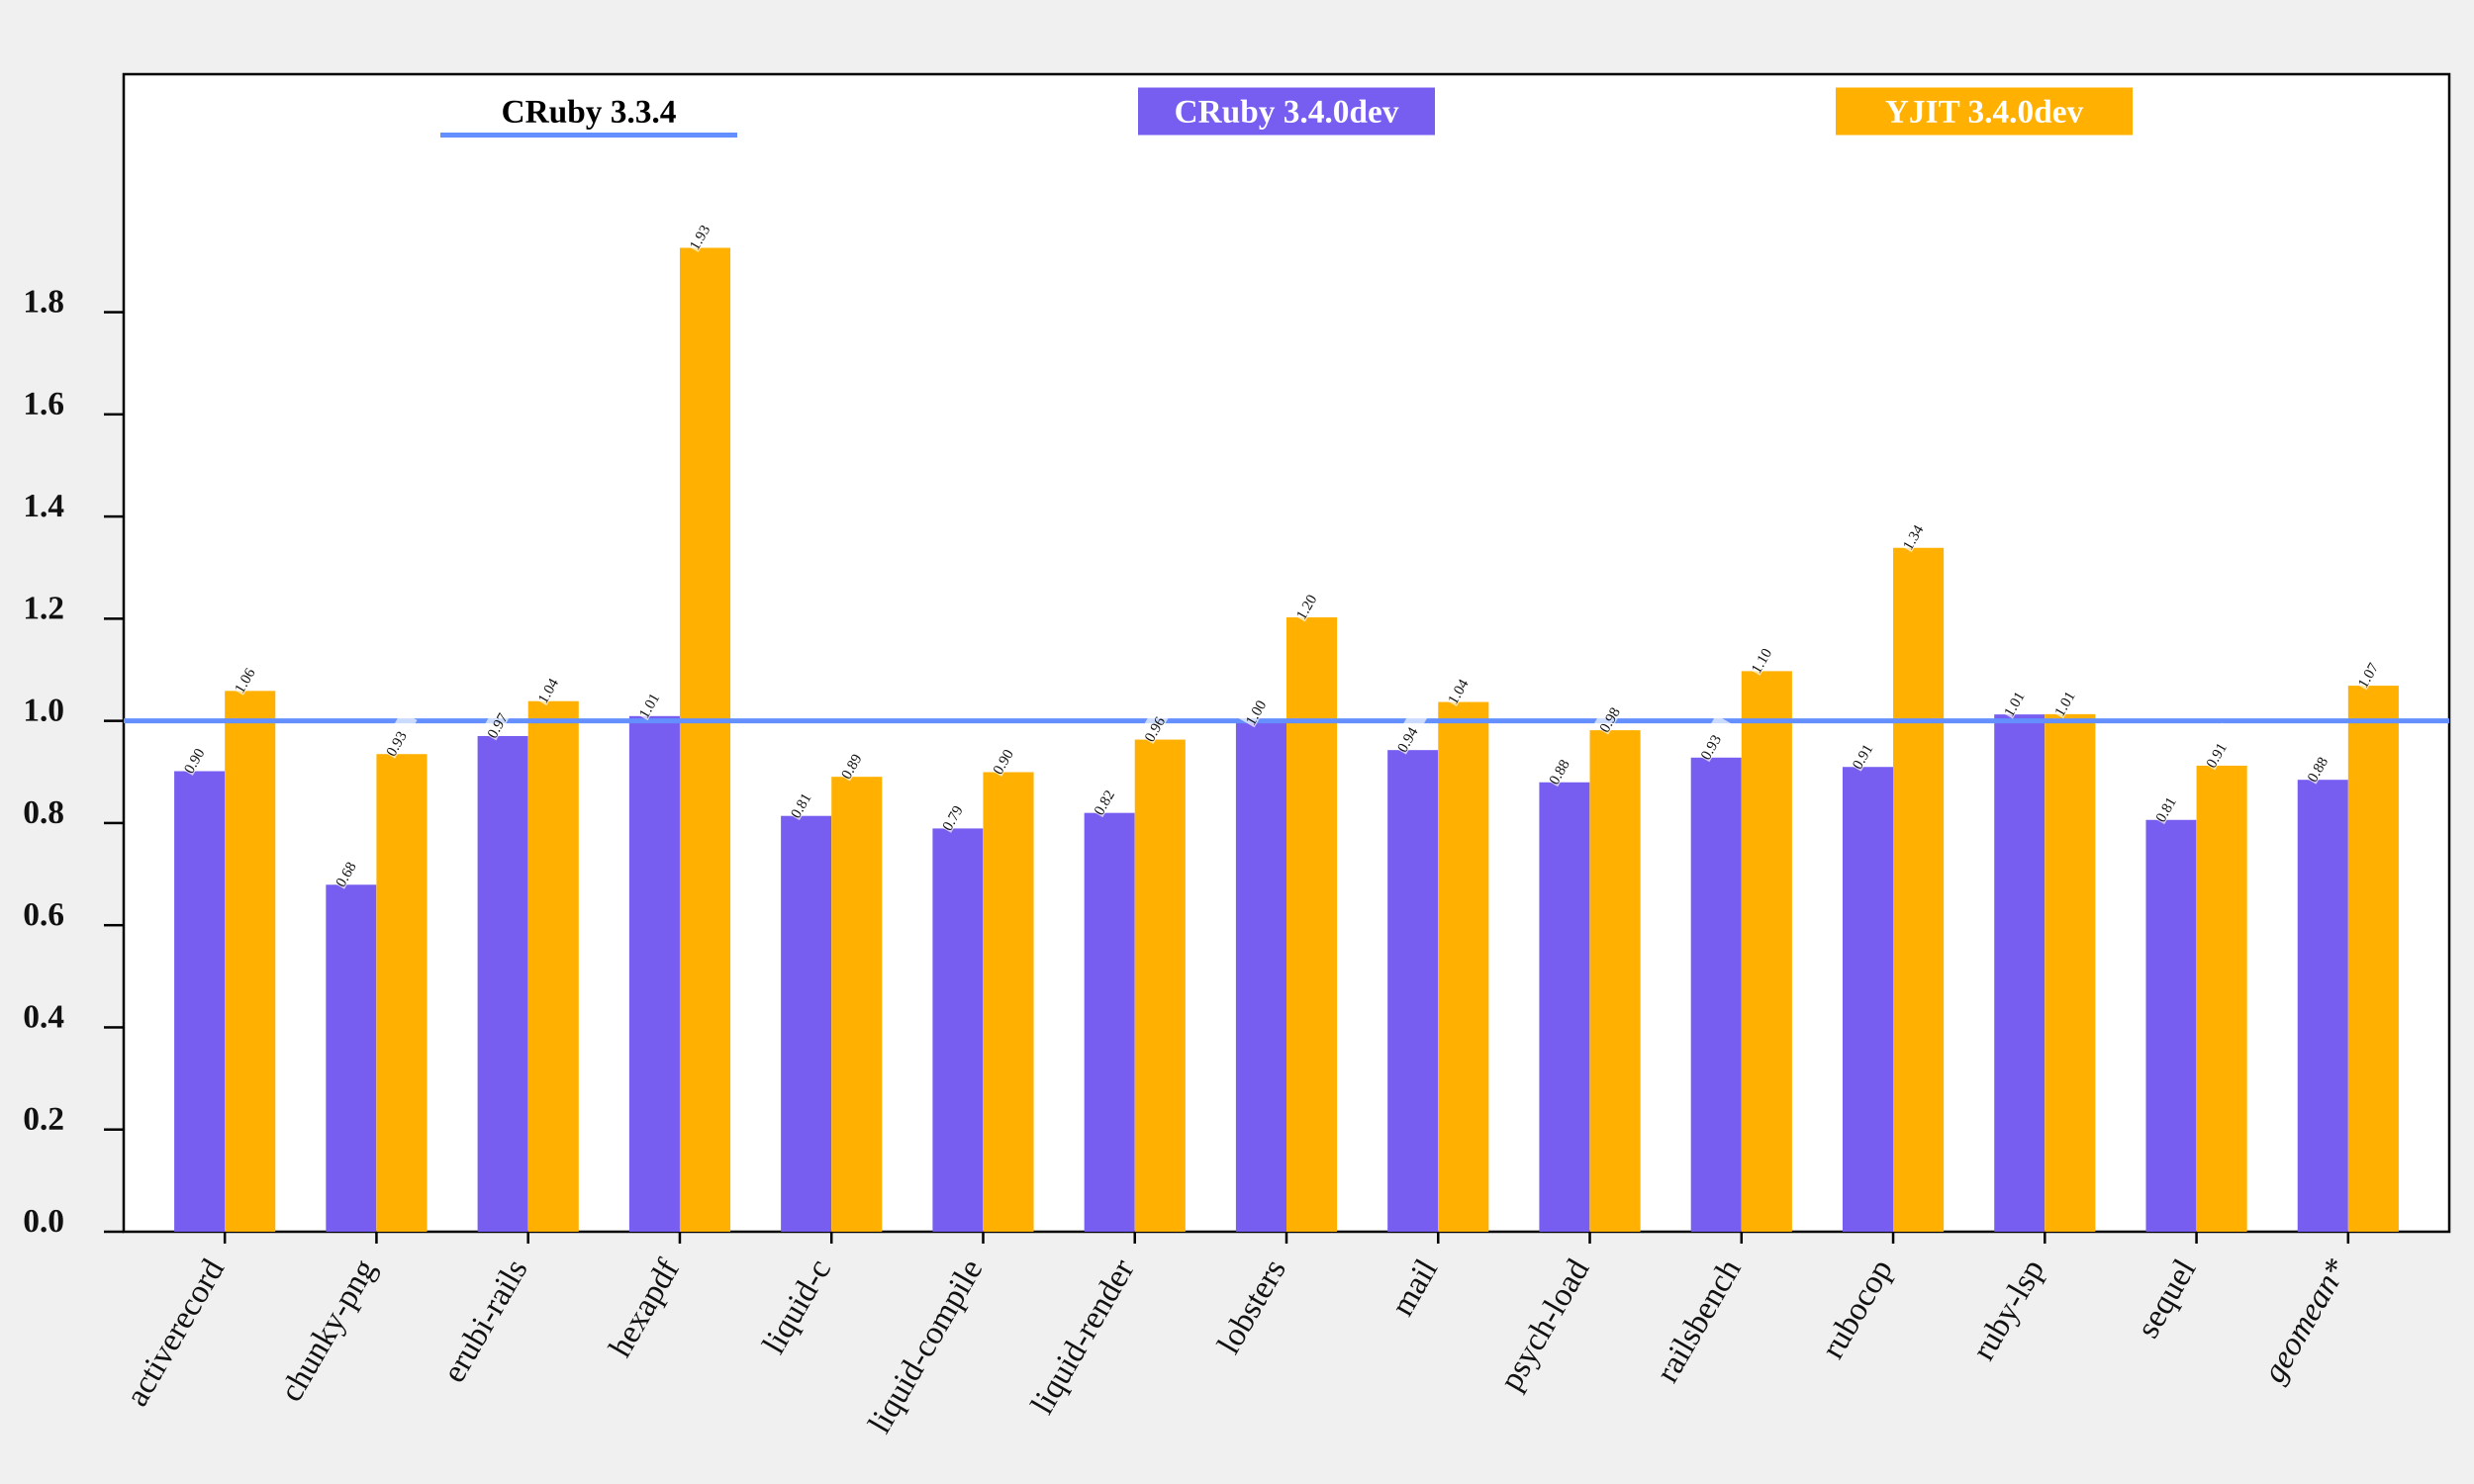
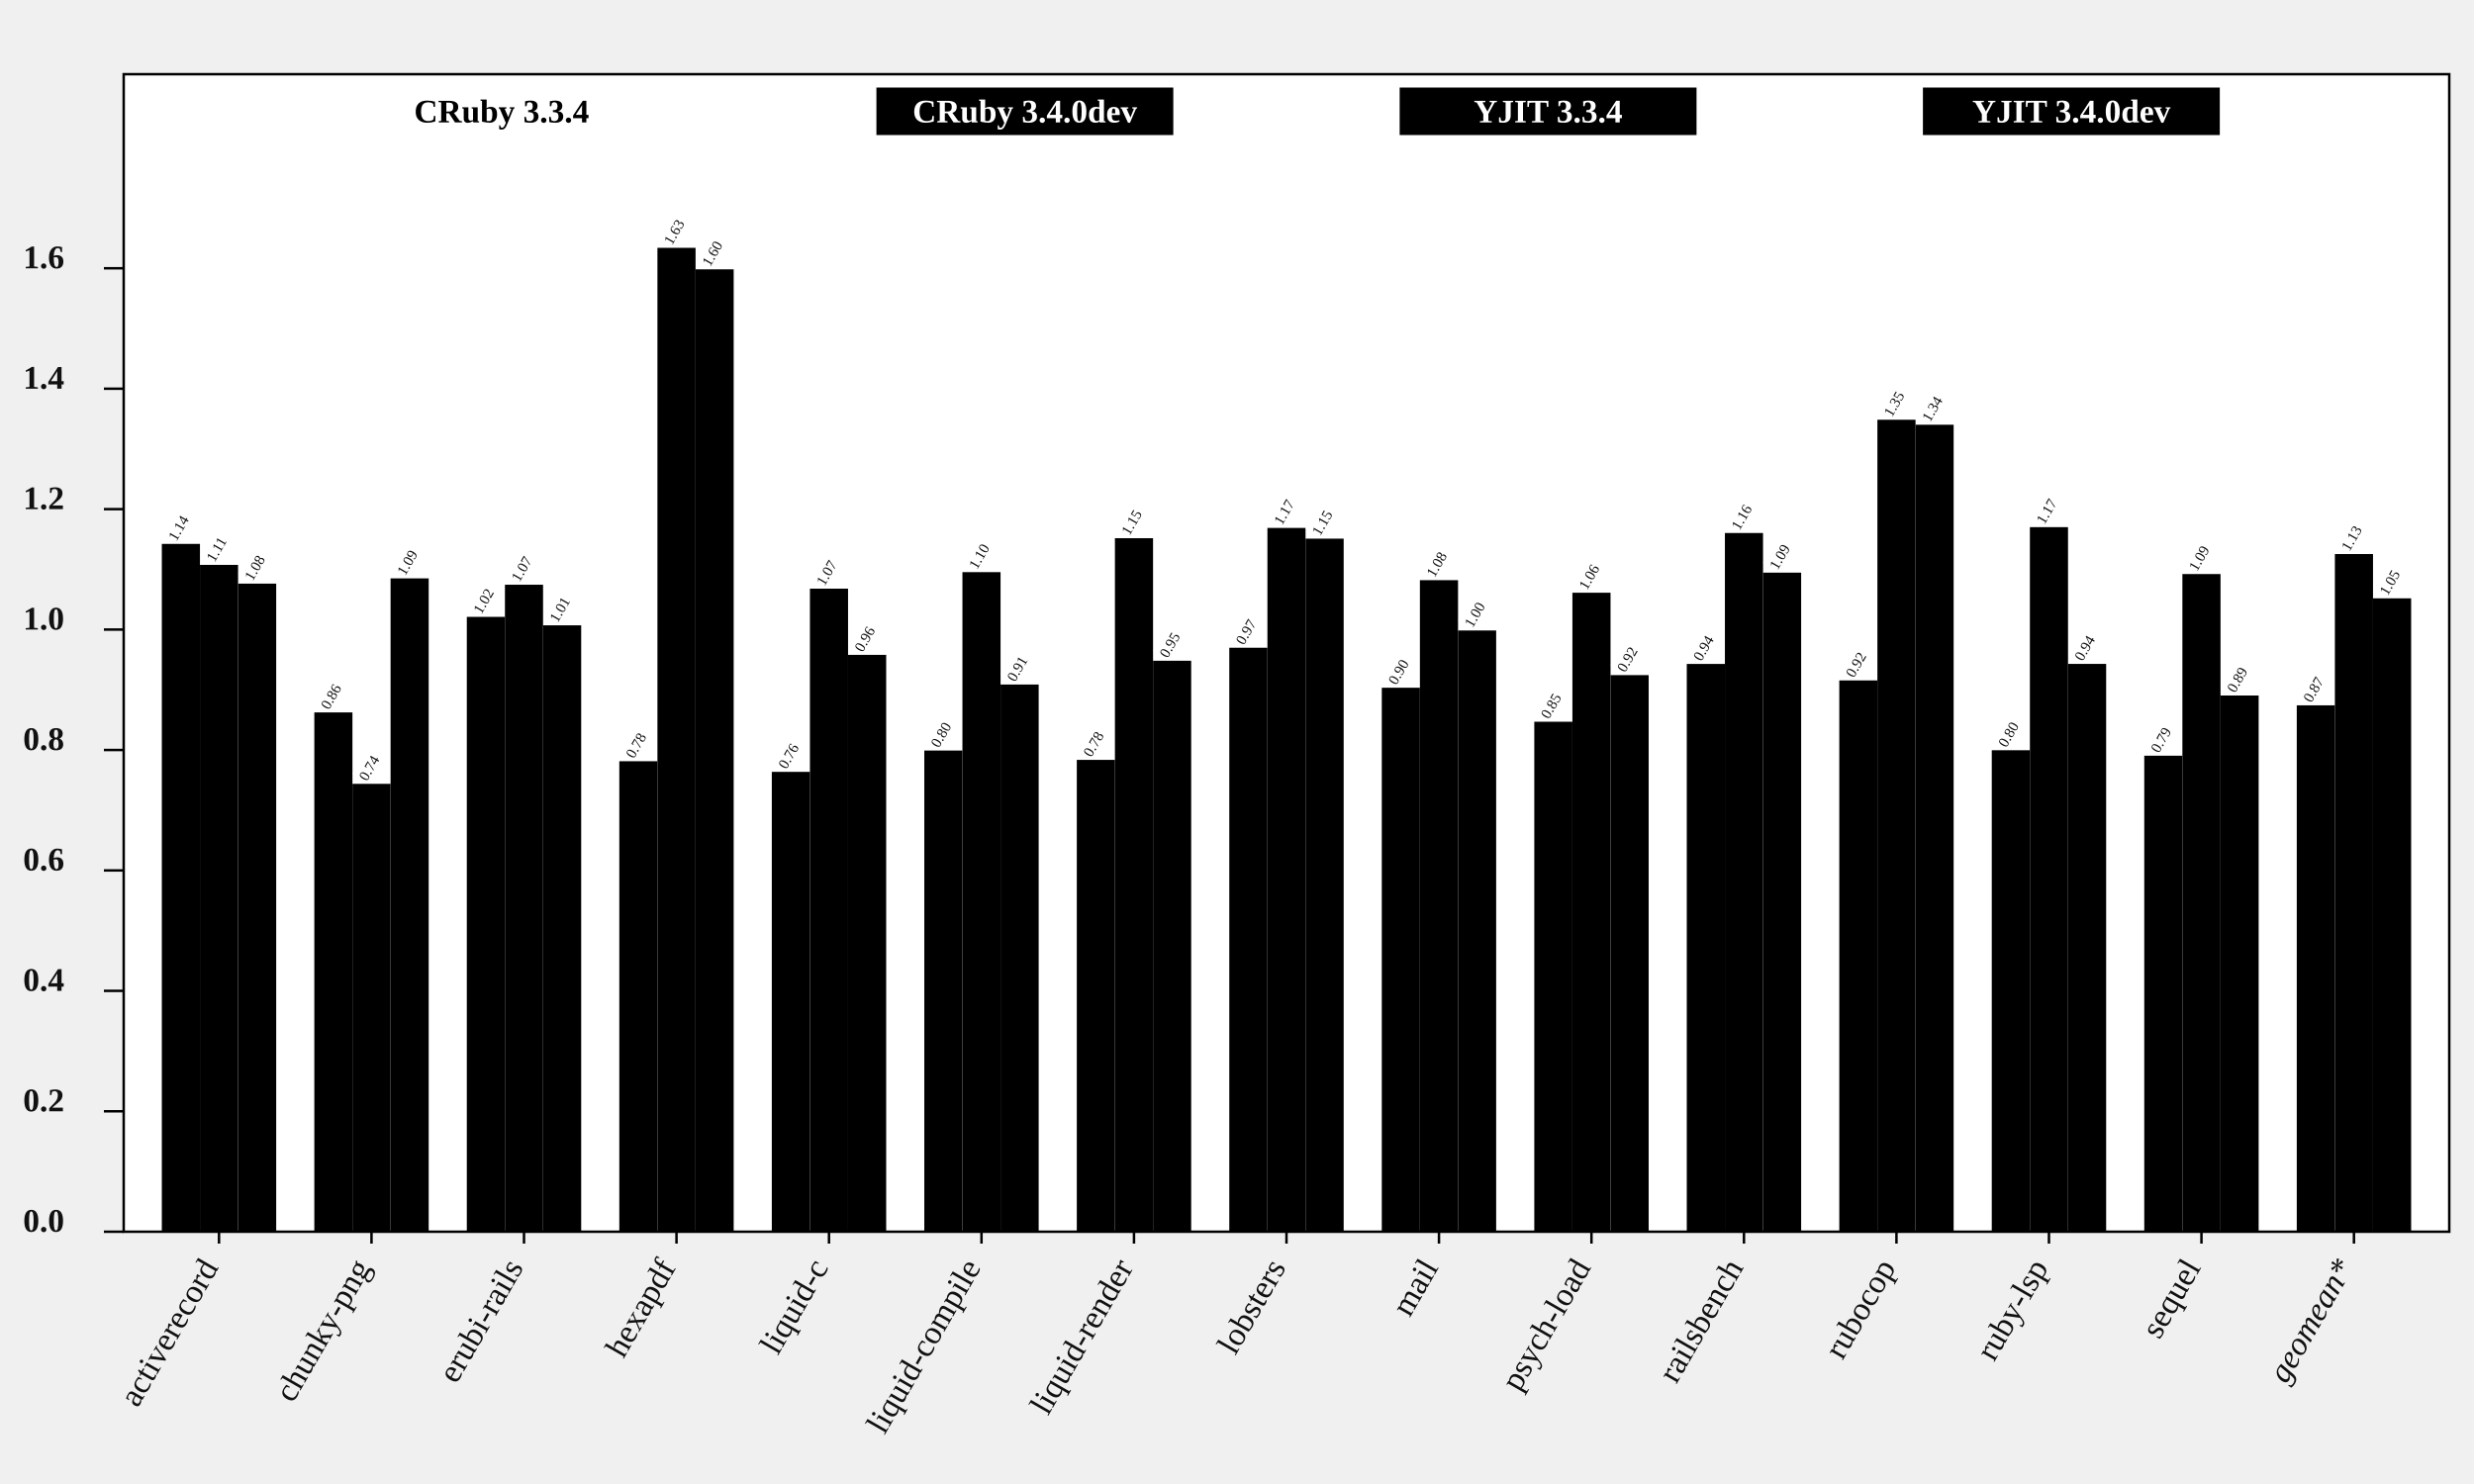
<svg xmlns="http://www.w3.org/2000/svg" viewBox="0 0 1000 600" width="100%" height="100%">
  <rect x="50.0" y="30.0" width="940.0" height="468" stroke="#000" fill="#fff" />
  <line x1="42.0" y1="498" x2="50.0" y2="498" stroke="#000" />
  <text x="26" y="498" text-anchor="end" font-weight="bold" font-size="small" fill="#111">
0.0
</text>
-   <line x1="42.0" y1="456.691" x2="50.0" y2="456.691" stroke="#000" />
-   <text x="26" y="456.691" text-anchor="end" font-weight="bold" font-size="small" fill="#111">
+   <line x1="42.0" y1="449.308" x2="50.0" y2="449.308" stroke="#000" />
+   <text x="26" y="449.308" text-anchor="end" font-weight="bold" font-size="small" fill="#111">
0.2
</text>
-   <line x1="42.0" y1="415.382" x2="50.0" y2="415.382" stroke="#000" />
-   <text x="26" y="415.382" text-anchor="end" font-weight="bold" font-size="small" fill="#111">
+   <line x1="42.0" y1="400.617" x2="50.0" y2="400.617" stroke="#000" />
+   <text x="26" y="400.617" text-anchor="end" font-weight="bold" font-size="small" fill="#111">
0.4
</text>
-   <line x1="42.0" y1="374.074" x2="50.0" y2="374.074" stroke="#000" />
-   <text x="26" y="374.074" text-anchor="end" font-weight="bold" font-size="small" fill="#111">
+   <line x1="42.0" y1="351.925" x2="50.0" y2="351.925" stroke="#000" />
+   <text x="26" y="351.925" text-anchor="end" font-weight="bold" font-size="small" fill="#111">
0.6
</text>
-   <line x1="42.0" y1="332.765" x2="50.0" y2="332.765" stroke="#000" />
-   <text x="26" y="332.765" text-anchor="end" font-weight="bold" font-size="small" fill="#111">
+   <line x1="42.0" y1="303.234" x2="50.0" y2="303.234" stroke="#000" />
+   <text x="26" y="303.234" text-anchor="end" font-weight="bold" font-size="small" fill="#111">
0.8
</text>
-   <line x1="42.0" y1="291.456" x2="50.0" y2="291.456" stroke="#000" />
-   <text x="26" y="291.456" text-anchor="end" font-weight="bold" font-size="small" fill="#111">
+   <line x1="42.0" y1="254.542" x2="50.0" y2="254.542" stroke="#000" />
+   <text x="26" y="254.542" text-anchor="end" font-weight="bold" font-size="small" fill="#111">
1.0
</text>
-   <line x1="42.0" y1="250.147" x2="50.0" y2="250.147" stroke="#000" />
-   <text x="26" y="250.147" text-anchor="end" font-weight="bold" font-size="small" fill="#111">
+   <line x1="42.0" y1="205.85" x2="50.0" y2="205.85" stroke="#000" />
+   <text x="26" y="205.85" text-anchor="end" font-weight="bold" font-size="small" fill="#111">
1.2
</text>
-   <line x1="42.0" y1="208.838" x2="50.0" y2="208.838" stroke="#000" />
-   <text x="26" y="208.838" text-anchor="end" font-weight="bold" font-size="small" fill="#111">
+   <line x1="42.0" y1="157.159" x2="50.0" y2="157.159" stroke="#000" />
+   <text x="26" y="157.159" text-anchor="end" font-weight="bold" font-size="small" fill="#111">
1.4
</text>
-   <line x1="42.0" y1="167.529" x2="50.0" y2="167.529" stroke="#000" />
-   <text x="26" y="167.529" text-anchor="end" font-weight="bold" font-size="small" fill="#111">
+   <line x1="42.0" y1="108.467" x2="50.0" y2="108.467" stroke="#000" />
+   <text x="26" y="108.467" text-anchor="end" font-weight="bold" font-size="small" fill="#111">
1.6
</text>
-   <line x1="42.0" y1="126.221" x2="50.0" y2="126.221" stroke="#000" />
-   <text x="26" y="126.221" text-anchor="end" font-weight="bold" font-size="small" fill="#111">
- 1.8
- </text>
-   <line x1="178.0" y1="54.6" x2="298.0" y2="54.6" stroke="#648FFF" stroke-width="2" />
-   <text x="238.0" y="49.5" font-size="small" text-anchor="middle" font-weight="bold" fill="#000">
+   <line x1="142.75" y1="54.6" x2="262.75" y2="54.6" stroke="" stroke-width="2" />
+   <text x="202.75" y="49.5" font-size="small" text-anchor="middle" font-weight="bold" fill="#000">
CRuby 3.3.4
</text>
-   <rect x="460" y="35.4" width="120.0" height="19.2" fill="#785EF0" stroke="none" />
-   <text x="520" y="49.5" font-size="small" text-anchor="middle" font-weight="bold" fill="#fff" style="text-shadow: 0 0 1px #000;">
+   <rect x="354.25" y="35.4" width="120.0" height="19.2" fill="" stroke="none" />
+   <text x="414.25" y="49.5" font-size="small" text-anchor="middle" font-weight="bold" fill="#fff" style="text-shadow: 0 0 1px #000;">
CRuby 3.4.0dev
</text>
-   <rect x="742.0" y="35.4" width="120.0" height="19.2" fill="#FFB000" stroke="none" />
-   <text x="802" y="49.5" font-size="small" text-anchor="middle" font-weight="bold" fill="#fff" style="text-shadow: 0 0 1px #000;">
+   <rect x="565.75" y="35.4" width="120.0" height="19.2" fill="" stroke="none" />
+   <text x="625.75" y="49.5" font-size="small" text-anchor="middle" font-weight="bold" fill="#fff" style="text-shadow: 0 0 1px #000;">
+ YJIT 3.3.4
+ </text>
+   <rect x="777.25" y="35.4" width="120.0" height="19.2" fill="" stroke="none" />
+   <text x="837.25" y="49.5" font-size="small" text-anchor="middle" font-weight="bold" fill="#fff" style="text-shadow: 0 0 1px #000;">
YJIT 3.4.0dev
</text>
-   <rect x="70.435" y="311.803" width="20.435" height="186.197" fill="#785EF0" data-tooltip="0.90x baseline (CRuby 3.4.0dev)" />
-   <rect x="90.87" y="279.345" width="20.435" height="218.655" fill="#FFB000" data-tooltip="1.06x baseline (YJIT 3.4.0dev)" />
-   <line x1="90.87" y1="498.0" x2="90.87" y2="502.8" stroke="#000" />
-   <text x="90.87" y="512.4" fill="#111" font-size="small" text-anchor="end" transform="rotate(-60, 90.86957, 512.4)">
+   <rect x="65.41" y="219.905" width="15.41" height="278.095" fill="" data-tooltip="1.14x baseline (CRuby 3.4.0dev)" />
+   <rect x="80.82" y="228.392" width="15.41" height="269.608" fill="" data-tooltip="1.11x baseline (YJIT 3.3.4)" />
+   <rect x="96.23" y="235.97" width="15.41" height="262.03" fill="" data-tooltip="1.08x baseline (YJIT 3.4.0dev)" />
+   <line x1="88.525" y1="498.0" x2="88.525" y2="502.8" stroke="#000" />
+   <text x="88.525" y="512.4" fill="#111" font-size="small" text-anchor="end" transform="rotate(-60, 88.52459, 512.4)">
activerecord
</text>
-   <rect x="131.739" y="357.703" width="20.435" height="140.297" fill="#785EF0" data-tooltip="0.68x baseline (CRuby 3.4.0dev)" />
-   <rect x="152.174" y="304.886" width="20.435" height="193.114" fill="#FFB000" data-tooltip="0.93x baseline (YJIT 3.4.0dev)" />
-   <line x1="152.174" y1="498.0" x2="152.174" y2="502.8" stroke="#000" />
-   <text x="152.174" y="512.4" fill="#111" font-size="small" text-anchor="end" transform="rotate(-60, 152.1739, 512.4)">
+   <rect x="127.049" y="288.038" width="15.41" height="209.962" fill="" data-tooltip="0.86x baseline (CRuby 3.4.0dev)" />
+   <rect x="142.459" y="316.914" width="15.41" height="181.086" fill="" data-tooltip="0.74x baseline (YJIT 3.3.4)" />
+   <rect x="157.869" y="233.846" width="15.41" height="264.154" fill="" data-tooltip="1.09x baseline (YJIT 3.4.0dev)" />
+   <line x1="150.164" y1="498.0" x2="150.164" y2="502.8" stroke="#000" />
+   <text x="150.164" y="512.4" fill="#111" font-size="small" text-anchor="end" transform="rotate(-60, 150.1639, 512.4)">
chunky-png
</text>
-   <rect x="193.043" y="297.586" width="20.435" height="200.414" fill="#785EF0" data-tooltip="0.97x baseline (CRuby 3.4.0dev)" />
-   <rect x="213.478" y="283.493" width="20.435" height="214.507" fill="#FFB000" data-tooltip="1.04x baseline (YJIT 3.4.0dev)" />
-   <line x1="213.478" y1="498.0" x2="213.478" y2="502.8" stroke="#000" />
-   <text x="213.478" y="512.4" fill="#111" font-size="small" text-anchor="end" transform="rotate(-60, 213.4783, 512.4)">
+   <rect x="188.689" y="249.406" width="15.41" height="248.594" fill="" data-tooltip="1.02x baseline (CRuby 3.4.0dev)" />
+   <rect x="204.098" y="236.41" width="15.41" height="261.59" fill="" data-tooltip="1.07x baseline (YJIT 3.3.4)" />
+   <rect x="219.508" y="252.827" width="15.41" height="245.173" fill="" data-tooltip="1.01x baseline (YJIT 3.4.0dev)" />
+   <line x1="211.803" y1="498.0" x2="211.803" y2="502.8" stroke="#000" />
+   <text x="211.803" y="512.4" fill="#111" font-size="small" text-anchor="end" transform="rotate(-60, 211.8033, 512.4)">
erubi-rails
</text>
-   <rect x="254.348" y="289.524" width="20.435" height="208.476" fill="#785EF0" data-tooltip="1.01x baseline (CRuby 3.4.0dev)" />
-   <rect x="274.783" y="100.2" width="20.435" height="397.8" fill="#FFB000" data-tooltip="1.93x baseline (YJIT 3.4.0dev)" />
-   <line x1="274.783" y1="498.0" x2="274.783" y2="502.8" stroke="#000" />
-   <text x="274.783" y="512.4" fill="#111" font-size="small" text-anchor="end" transform="rotate(-60, 274.7826, 512.4)">
+   <rect x="250.328" y="307.774" width="15.41" height="190.226" fill="" data-tooltip="0.78x baseline (CRuby 3.4.0dev)" />
+   <rect x="265.738" y="100.2" width="15.41" height="397.8" fill="" data-tooltip="1.63x baseline (YJIT 3.3.4)" />
+   <rect x="281.148" y="108.899" width="15.41" height="389.101" fill="" data-tooltip="1.60x baseline (YJIT 3.4.0dev)" />
+   <line x1="273.443" y1="498.0" x2="273.443" y2="502.8" stroke="#000" />
+   <text x="273.443" y="512.4" fill="#111" font-size="small" text-anchor="end" transform="rotate(-60, 273.4426, 512.4)">
hexapdf
</text>
-   <rect x="315.652" y="329.884" width="20.435" height="168.116" fill="#785EF0" data-tooltip="0.81x baseline (CRuby 3.4.0dev)" />
-   <rect x="336.087" y="314.07" width="20.435" height="183.93" fill="#FFB000" data-tooltip="0.89x baseline (YJIT 3.4.0dev)" />
-   <line x1="336.087" y1="498.0" x2="336.087" y2="502.8" stroke="#000" />
-   <text x="336.087" y="512.4" fill="#111" font-size="small" text-anchor="end" transform="rotate(-60, 336.087, 512.4)">
+   <rect x="311.967" y="312.074" width="15.41" height="185.926" fill="" data-tooltip="0.76x baseline (CRuby 3.4.0dev)" />
+   <rect x="327.377" y="238.003" width="15.41" height="259.997" fill="" data-tooltip="1.07x baseline (YJIT 3.3.4)" />
+   <rect x="342.787" y="264.77" width="15.41" height="233.23" fill="" data-tooltip="0.96x baseline (YJIT 3.4.0dev)" />
+   <line x1="335.082" y1="498.0" x2="335.082" y2="502.8" stroke="#000" />
+   <text x="335.082" y="512.4" fill="#111" font-size="small" text-anchor="end" transform="rotate(-60, 335.082, 512.4)">
liquid-c
</text>
-   <rect x="376.957" y="334.961" width="20.435" height="163.039" fill="#785EF0" data-tooltip="0.79x baseline (CRuby 3.4.0dev)" />
-   <rect x="397.391" y="312.198" width="20.435" height="185.802" fill="#FFB000" data-tooltip="0.90x baseline (YJIT 3.4.0dev)" />
-   <line x1="397.391" y1="498.0" x2="397.391" y2="502.8" stroke="#000" />
-   <text x="397.391" y="512.4" fill="#111" font-size="small" text-anchor="end" transform="rotate(-60, 397.3913, 512.4)">
+   <rect x="373.607" y="303.451" width="15.41" height="194.549" fill="" data-tooltip="0.80x baseline (CRuby 3.4.0dev)" />
+   <rect x="389.016" y="231.322" width="15.41" height="266.678" fill="" data-tooltip="1.10x baseline (YJIT 3.3.4)" />
+   <rect x="404.426" y="276.763" width="15.41" height="221.237" fill="" data-tooltip="0.91x baseline (YJIT 3.4.0dev)" />
+   <line x1="396.721" y1="498.0" x2="396.721" y2="502.8" stroke="#000" />
+   <text x="396.721" y="512.4" fill="#111" font-size="small" text-anchor="end" transform="rotate(-60, 396.7213, 512.4)">
liquid-compile
</text>
-   <rect x="438.261" y="328.667" width="20.435" height="169.333" fill="#785EF0" data-tooltip="0.82x baseline (CRuby 3.4.0dev)" />
-   <rect x="458.696" y="299.028" width="20.435" height="198.972" fill="#FFB000" data-tooltip="0.96x baseline (YJIT 3.4.0dev)" />
-   <line x1="458.696" y1="498.0" x2="458.696" y2="502.8" stroke="#000" />
-   <text x="458.696" y="512.4" fill="#111" font-size="small" text-anchor="end" transform="rotate(-60, 458.6957, 512.4)">
+   <rect x="435.246" y="307.228" width="15.41" height="190.772" fill="" data-tooltip="0.78x baseline (CRuby 3.4.0dev)" />
+   <rect x="450.656" y="217.596" width="15.41" height="280.404" fill="" data-tooltip="1.15x baseline (YJIT 3.3.4)" />
+   <rect x="466.066" y="267.15" width="15.41" height="230.85" fill="" data-tooltip="0.95x baseline (YJIT 3.4.0dev)" />
+   <line x1="458.361" y1="498.0" x2="458.361" y2="502.8" stroke="#000" />
+   <text x="458.361" y="512.4" fill="#111" font-size="small" text-anchor="end" transform="rotate(-60, 458.3607, 512.4)">
liquid-render
</text>
-   <rect x="499.565" y="292.359" width="20.435" height="205.641" fill="#785EF0" data-tooltip="1.00x baseline (CRuby 3.4.0dev)" />
-   <rect x="520" y="249.614" width="20.435" height="248.386" fill="#FFB000" data-tooltip="1.20x baseline (YJIT 3.4.0dev)" />
+   <rect x="496.885" y="261.889" width="15.41" height="236.111" fill="" data-tooltip="0.97x baseline (CRuby 3.4.0dev)" />
+   <rect x="512.295" y="213.449" width="15.41" height="284.551" fill="" data-tooltip="1.17x baseline (YJIT 3.3.4)" />
+   <rect x="527.705" y="217.782" width="15.41" height="280.218" fill="" data-tooltip="1.15x baseline (YJIT 3.4.0dev)" />
  <line x1="520" y1="498.0" x2="520" y2="502.8" stroke="#000" />
  <text x="520" y="512.4" fill="#111" font-size="small" text-anchor="end" transform="rotate(-60, 520, 512.4)">
lobsters
</text>
-   <rect x="560.87" y="303.263" width="20.435" height="194.737" fill="#785EF0" data-tooltip="0.94x baseline (CRuby 3.4.0dev)" />
-   <rect x="581.304" y="283.823" width="20.435" height="214.177" fill="#FFB000" data-tooltip="1.04x baseline (YJIT 3.4.0dev)" />
-   <line x1="581.304" y1="498.0" x2="581.304" y2="502.8" stroke="#000" />
-   <text x="581.304" y="512.4" fill="#111" font-size="small" text-anchor="end" transform="rotate(-60, 581.3043, 512.4)">
+   <rect x="558.525" y="278.059" width="15.41" height="219.941" fill="" data-tooltip="0.90x baseline (CRuby 3.4.0dev)" />
+   <rect x="573.934" y="234.571" width="15.41" height="263.429" fill="" data-tooltip="1.08x baseline (YJIT 3.3.4)" />
+   <rect x="589.344" y="254.912" width="15.41" height="243.088" fill="" data-tooltip="1.00x baseline (YJIT 3.4.0dev)" />
+   <line x1="581.639" y1="498.0" x2="581.639" y2="502.8" stroke="#000" />
+   <text x="581.639" y="512.4" fill="#111" font-size="small" text-anchor="end" transform="rotate(-60, 581.6393, 512.4)">
mail
</text>
-   <rect x="622.174" y="316.298" width="20.435" height="181.702" fill="#785EF0" data-tooltip="0.88x baseline (CRuby 3.4.0dev)" />
-   <rect x="642.609" y="295.241" width="20.435" height="202.759" fill="#FFB000" data-tooltip="0.98x baseline (YJIT 3.4.0dev)" />
-   <line x1="642.609" y1="498.0" x2="642.609" y2="502.8" stroke="#000" />
-   <text x="642.609" y="512.4" fill="#111" font-size="small" text-anchor="end" transform="rotate(-60, 642.6087, 512.4)">
+   <rect x="620.164" y="291.808" width="15.41" height="206.192" fill="" data-tooltip="0.85x baseline (CRuby 3.4.0dev)" />
+   <rect x="635.574" y="239.647" width="15.41" height="258.353" fill="" data-tooltip="1.06x baseline (YJIT 3.3.4)" />
+   <rect x="650.984" y="272.959" width="15.41" height="225.041" fill="" data-tooltip="0.92x baseline (YJIT 3.4.0dev)" />
+   <line x1="643.279" y1="498.0" x2="643.279" y2="502.8" stroke="#000" />
+   <text x="643.279" y="512.4" fill="#111" font-size="small" text-anchor="end" transform="rotate(-60, 643.2787, 512.4)">
psych-load
</text>
-   <rect x="683.478" y="306.312" width="20.435" height="191.688" fill="#785EF0" data-tooltip="0.93x baseline (CRuby 3.4.0dev)" />
-   <rect x="703.913" y="271.359" width="20.435" height="226.641" fill="#FFB000" data-tooltip="1.10x baseline (YJIT 3.4.0dev)" />
-   <line x1="703.913" y1="498.0" x2="703.913" y2="502.8" stroke="#000" />
-   <text x="703.913" y="512.4" fill="#111" font-size="small" text-anchor="end" transform="rotate(-60, 703.913, 512.4)">
+   <rect x="681.803" y="268.439" width="15.41" height="229.561" fill="" data-tooltip="0.94x baseline (CRuby 3.4.0dev)" />
+   <rect x="697.213" y="215.5" width="15.41" height="282.5" fill="" data-tooltip="1.16x baseline (YJIT 3.3.4)" />
+   <rect x="712.623" y="231.529" width="15.41" height="266.471" fill="" data-tooltip="1.09x baseline (YJIT 3.4.0dev)" />
+   <line x1="704.918" y1="498.0" x2="704.918" y2="502.8" stroke="#000" />
+   <text x="704.918" y="512.4" fill="#111" font-size="small" text-anchor="end" transform="rotate(-60, 704.918, 512.4)">
railsbench
</text>
-   <rect x="744.783" y="310.09" width="20.435" height="187.91" fill="#785EF0" data-tooltip="0.91x baseline (CRuby 3.4.0dev)" />
-   <rect x="765.217" y="221.498" width="20.435" height="276.502" fill="#FFB000" data-tooltip="1.34x baseline (YJIT 3.4.0dev)" />
-   <line x1="765.217" y1="498.0" x2="765.217" y2="502.8" stroke="#000" />
-   <text x="765.217" y="512.4" fill="#111" font-size="small" text-anchor="end" transform="rotate(-60, 765.2174, 512.4)">
+   <rect x="743.443" y="275.104" width="15.41" height="222.896" fill="" data-tooltip="0.92x baseline (CRuby 3.4.0dev)" />
+   <rect x="758.852" y="169.706" width="15.41" height="328.294" fill="" data-tooltip="1.35x baseline (YJIT 3.3.4)" />
+   <rect x="774.262" y="171.721" width="15.41" height="326.279" fill="" data-tooltip="1.34x baseline (YJIT 3.4.0dev)" />
+   <line x1="766.557" y1="498.0" x2="766.557" y2="502.8" stroke="#000" />
+   <text x="766.557" y="512.4" fill="#111" font-size="small" text-anchor="end" transform="rotate(-60, 766.5574, 512.4)">
rubocop
</text>
-   <rect x="806.087" y="288.855" width="20.435" height="209.145" fill="#785EF0" data-tooltip="1.01x baseline (CRuby 3.4.0dev)" />
-   <rect x="826.522" y="288.75" width="20.435" height="209.25" fill="#FFB000" data-tooltip="1.01x baseline (YJIT 3.4.0dev)" />
-   <line x1="826.522" y1="498.0" x2="826.522" y2="502.8" stroke="#000" />
-   <text x="826.522" y="512.4" fill="#111" font-size="small" text-anchor="end" transform="rotate(-60, 826.5217, 512.4)">
+   <rect x="805.082" y="303.332" width="15.41" height="194.668" fill="" data-tooltip="0.80x baseline (CRuby 3.4.0dev)" />
+   <rect x="820.492" y="213.129" width="15.41" height="284.871" fill="" data-tooltip="1.17x baseline (YJIT 3.3.4)" />
+   <rect x="835.902" y="268.422" width="15.41" height="229.578" fill="" data-tooltip="0.94x baseline (YJIT 3.4.0dev)" />
+   <line x1="828.197" y1="498.0" x2="828.197" y2="502.8" stroke="#000" />
+   <text x="828.197" y="512.4" fill="#111" font-size="small" text-anchor="end" transform="rotate(-60, 828.1967, 512.4)">
ruby-lsp
</text>
-   <rect x="867.391" y="331.499" width="20.435" height="166.501" fill="#785EF0" data-tooltip="0.81x baseline (CRuby 3.4.0dev)" />
-   <rect x="887.826" y="309.571" width="20.435" height="188.429" fill="#FFB000" data-tooltip="0.91x baseline (YJIT 3.4.0dev)" />
-   <line x1="887.826" y1="498.0" x2="887.826" y2="502.8" stroke="#000" />
-   <text x="887.826" y="512.4" fill="#111" font-size="small" text-anchor="end" transform="rotate(-60, 887.8261, 512.4)">
+   <rect x="866.721" y="305.545" width="15.41" height="192.455" fill="" data-tooltip="0.79x baseline (CRuby 3.4.0dev)" />
+   <rect x="882.131" y="232.096" width="15.41" height="265.904" fill="" data-tooltip="1.09x baseline (YJIT 3.3.4)" />
+   <rect x="897.541" y="281.206" width="15.41" height="216.794" fill="" data-tooltip="0.89x baseline (YJIT 3.4.0dev)" />
+   <line x1="889.836" y1="498.0" x2="889.836" y2="502.8" stroke="#000" />
+   <text x="889.836" y="512.4" fill="#111" font-size="small" text-anchor="end" transform="rotate(-60, 889.8361, 512.4)">
sequel
</text>
-   <rect x="928.696" y="315.281" width="20.435" height="182.719" fill="#785EF0" data-tooltip="0.88x baseline (CRuby 3.4.0dev)" />
-   <rect x="949.13" y="277.239" width="20.435" height="220.761" fill="#FFB000" data-tooltip="1.07x baseline (YJIT 3.4.0dev)" />
-   <line x1="949.13" y1="498.0" x2="949.13" y2="502.8" stroke="#000" />
-   <text x="949.13" y="512.4" fill="#111" font-size="small" text-anchor="end" transform="rotate(-60, 949.1304, 512.4)" font-style="italic">
+   <rect x="928.361" y="285.176" width="15.41" height="212.824" fill="" data-tooltip="0.87x baseline (CRuby 3.4.0dev)" />
+   <rect x="943.77" y="224.008" width="15.41" height="273.992" fill="" data-tooltip="1.13x baseline (YJIT 3.3.4)" />
+   <rect x="959.18" y="241.912" width="15.41" height="256.088" fill="" data-tooltip="1.05x baseline (YJIT 3.4.0dev)" />
+   <line x1="951.475" y1="498.0" x2="951.475" y2="502.8" stroke="#000" />
+   <text x="951.475" y="512.4" fill="#111" font-size="small" text-anchor="end" transform="rotate(-60, 951.4754, 512.4)" font-style="italic">
geomean*
</text>
-   <line x1="50.0" y1="291.456" x2="990.0" y2="291.456" stroke="#648FFF" stroke-width="2" />
-   <rect x="72.26" y="297.643" width="17.85" height="7.2" transform="rotate(-60, 82.65217, 304.3033)" fill="#fffa" />
-   <text x="72.435" y="304.303" fill="#111" font-size="0.5em" text-anchor="start" textLength="17.5" transform="rotate(-60, 82.65217, 304.3033)" style="text-shadow: 0 0 1px #fff;">
+   <line x1="50.0" y1="254.542" x2="990.0" y2="254.542" stroke="" stroke-width="2" />
+   <rect x="67.235" y="205.745" width="17.85" height="7.2" transform="rotate(-60, 75.11475, 212.4046)" fill="#fffa" />
+   <text x="67.41" y="212.405" fill="#111" font-size="0.5em" text-anchor="start" textLength="17.5" transform="rotate(-60, 75.11475, 212.4046)" style="text-shadow: 0 0 1px #fff;">
+ 1.14
+ </text>
+   <rect x="82.645" y="214.232" width="17.85" height="7.2" transform="rotate(-60, 90.52459, 220.8917)" fill="#fffa" />
+   <text x="82.82" y="220.892" fill="#111" font-size="0.5em" text-anchor="start" textLength="17.5" transform="rotate(-60, 90.52459, 220.8917)" style="text-shadow: 0 0 1px #fff;">
+ 1.11
+ </text>
+   <rect x="98.055" y="221.81" width="17.85" height="7.2" transform="rotate(-60, 105.9344, 228.4699)" fill="#fffa" />
+   <text x="98.23" y="228.47" fill="#111" font-size="0.5em" text-anchor="start" textLength="17.5" transform="rotate(-60, 105.9344, 228.4699)" style="text-shadow: 0 0 1px #fff;">
+ 1.08
+ </text>
+   <rect x="128.874" y="273.878" width="17.85" height="7.2" transform="rotate(-60, 136.7541, 280.5378)" fill="#fffa" />
+   <text x="129.049" y="280.538" fill="#111" font-size="0.5em" text-anchor="start" textLength="17.5" transform="rotate(-60, 136.7541, 280.5378)" style="text-shadow: 0 0 1px #fff;">
+ 0.86
+ </text>
+   <rect x="144.284" y="302.754" width="17.85" height="7.2" transform="rotate(-60, 152.1639, 309.4141)" fill="#fffa" />
+   <text x="144.459" y="309.414" fill="#111" font-size="0.5em" text-anchor="start" textLength="17.5" transform="rotate(-60, 152.1639, 309.4141)" style="text-shadow: 0 0 1px #fff;">
+ 0.74
+ </text>
+   <rect x="159.694" y="219.686" width="17.85" height="7.2" transform="rotate(-60, 167.5738, 226.3464)" fill="#fffa" />
+   <text x="159.869" y="226.346" fill="#111" font-size="0.5em" text-anchor="start" textLength="17.5" transform="rotate(-60, 167.5738, 226.3464)" style="text-shadow: 0 0 1px #fff;">
+ 1.09
+ </text>
+   <rect x="190.514" y="235.246" width="17.85" height="7.2" transform="rotate(-60, 198.3934, 241.9065)" fill="#fffa" />
+   <text x="190.689" y="241.906" fill="#111" font-size="0.5em" text-anchor="start" textLength="17.5" transform="rotate(-60, 198.3934, 241.9065)" style="text-shadow: 0 0 1px #fff;">
+ 1.02
+ </text>
+   <rect x="205.923" y="222.25" width="17.85" height="7.2" transform="rotate(-60, 213.8033, 228.91)" fill="#fffa" />
+   <text x="206.098" y="228.91" fill="#111" font-size="0.5em" text-anchor="start" textLength="17.5" transform="rotate(-60, 213.8033, 228.91)" style="text-shadow: 0 0 1px #fff;">
+ 1.07
+ </text>
+   <rect x="221.333" y="238.667" width="17.85" height="7.2" transform="rotate(-60, 229.2131, 245.3271)" fill="#fffa" />
+   <text x="221.508" y="245.327" fill="#111" font-size="0.5em" text-anchor="start" textLength="17.5" transform="rotate(-60, 229.2131, 245.3271)" style="text-shadow: 0 0 1px #fff;">
+ 1.01
+ </text>
+   <rect x="252.153" y="293.614" width="17.85" height="7.2" transform="rotate(-60, 260.0328, 300.2737)" fill="#fffa" />
+   <text x="252.328" y="300.274" fill="#111" font-size="0.5em" text-anchor="start" textLength="17.5" transform="rotate(-60, 260.0328, 300.2737)" style="text-shadow: 0 0 1px #fff;">
+ 0.78
+ </text>
+   <rect x="267.563" y="86.04" width="17.85" height="7.2" transform="rotate(-60, 275.4426, 92.7)" fill="#fffa" />
+   <text x="267.738" y="92.7" fill="#111" font-size="0.5em" text-anchor="start" textLength="17.5" transform="rotate(-60, 275.4426, 92.7)" style="text-shadow: 0 0 1px #fff;">
+ 1.63
+ </text>
+   <rect x="282.973" y="94.739" width="17.85" height="7.2" transform="rotate(-60, 290.8525, 101.3994)" fill="#fffa" />
+   <text x="283.148" y="101.399" fill="#111" font-size="0.5em" text-anchor="start" textLength="17.5" transform="rotate(-60, 290.8525, 101.3994)" style="text-shadow: 0 0 1px #fff;">
+ 1.60
+ </text>
+   <rect x="313.792" y="297.914" width="17.85" height="7.2" transform="rotate(-60, 321.6721, 304.5736)" fill="#fffa" />
+   <text x="313.967" y="304.574" fill="#111" font-size="0.5em" text-anchor="start" textLength="17.5" transform="rotate(-60, 321.6721, 304.5736)" style="text-shadow: 0 0 1px #fff;">
+ 0.76
+ </text>
+   <rect x="329.202" y="223.843" width="17.85" height="7.2" transform="rotate(-60, 337.082, 230.5028)" fill="#fffa" />
+   <text x="329.377" y="230.503" fill="#111" font-size="0.5em" text-anchor="start" textLength="17.5" transform="rotate(-60, 337.082, 230.5028)" style="text-shadow: 0 0 1px #fff;">
+ 1.07
+ </text>
+   <rect x="344.612" y="250.61" width="17.85" height="7.2" transform="rotate(-60, 352.4918, 257.2703)" fill="#fffa" />
+   <text x="344.787" y="257.27" fill="#111" font-size="0.5em" text-anchor="start" textLength="17.5" transform="rotate(-60, 352.4918, 257.2703)" style="text-shadow: 0 0 1px #fff;">
+ 0.96
+ </text>
+   <rect x="375.432" y="289.291" width="17.85" height="7.2" transform="rotate(-60, 383.3115, 295.951)" fill="#fffa" />
+   <text x="375.607" y="295.951" fill="#111" font-size="0.5em" text-anchor="start" textLength="17.5" transform="rotate(-60, 383.3115, 295.951)" style="text-shadow: 0 0 1px #fff;">
+ 0.80
+ </text>
+   <rect x="390.841" y="217.162" width="17.85" height="7.2" transform="rotate(-60, 398.7213, 223.8218)" fill="#fffa" />
+   <text x="391.016" y="223.822" fill="#111" font-size="0.5em" text-anchor="start" textLength="17.5" transform="rotate(-60, 398.7213, 223.8218)" style="text-shadow: 0 0 1px #fff;">
+ 1.10
+ </text>
+   <rect x="406.251" y="262.603" width="17.85" height="7.2" transform="rotate(-60, 414.1311, 269.2626)" fill="#fffa" />
+   <text x="406.426" y="269.263" fill="#111" font-size="0.5em" text-anchor="start" textLength="17.5" transform="rotate(-60, 414.1311, 269.2626)" style="text-shadow: 0 0 1px #fff;">
+ 0.91
+ </text>
+   <rect x="437.071" y="293.068" width="17.85" height="7.2" transform="rotate(-60, 444.9508, 299.7275)" fill="#fffa" />
+   <text x="437.246" y="299.728" fill="#111" font-size="0.5em" text-anchor="start" textLength="17.5" transform="rotate(-60, 444.9508, 299.7275)" style="text-shadow: 0 0 1px #fff;">
+ 0.78
+ </text>
+   <rect x="452.481" y="203.436" width="17.85" height="7.2" transform="rotate(-60, 460.3607, 210.096)" fill="#fffa" />
+   <text x="452.656" y="210.096" fill="#111" font-size="0.5em" text-anchor="start" textLength="17.5" transform="rotate(-60, 460.3607, 210.096)" style="text-shadow: 0 0 1px #fff;">
+ 1.15
+ </text>
+   <rect x="467.891" y="252.99" width="17.85" height="7.2" transform="rotate(-60, 475.7705, 259.6502)" fill="#fffa" />
+   <text x="468.066" y="259.65" fill="#111" font-size="0.5em" text-anchor="start" textLength="17.5" transform="rotate(-60, 475.7705, 259.6502)" style="text-shadow: 0 0 1px #fff;">
+ 0.95
+ </text>
+   <rect x="498.71" y="247.729" width="17.85" height="7.2" transform="rotate(-60, 506.5902, 254.3891)" fill="#fffa" />
+   <text x="498.885" y="254.389" fill="#111" font-size="0.5em" text-anchor="start" textLength="17.5" transform="rotate(-60, 506.5902, 254.3891)" style="text-shadow: 0 0 1px #fff;">
+ 0.97
+ </text>
+   <rect x="514.12" y="199.289" width="17.85" height="7.2" transform="rotate(-60, 522, 205.9485)" fill="#fffa" />
+   <text x="514.295" y="205.949" fill="#111" font-size="0.5em" text-anchor="start" textLength="17.5" transform="rotate(-60, 522, 205.9485)" style="text-shadow: 0 0 1px #fff;">
+ 1.17
+ </text>
+   <rect x="529.53" y="203.622" width="17.85" height="7.2" transform="rotate(-60, 537.4098, 210.282)" fill="#fffa" />
+   <text x="529.705" y="210.282" fill="#111" font-size="0.5em" text-anchor="start" textLength="17.5" transform="rotate(-60, 537.4098, 210.282)" style="text-shadow: 0 0 1px #fff;">
+ 1.15
+ </text>
+   <rect x="560.35" y="263.899" width="17.85" height="7.2" transform="rotate(-60, 568.2295, 270.5585)" fill="#fffa" />
+   <text x="560.525" y="270.559" fill="#111" font-size="0.5em" text-anchor="start" textLength="17.5" transform="rotate(-60, 568.2295, 270.5585)" style="text-shadow: 0 0 1px #fff;">
0.90
</text>
-   <rect x="92.695" y="265.185" width="17.85" height="7.2" transform="rotate(-60, 103.087, 271.8446)" fill="#fffa" />
-   <text x="92.87" y="271.845" fill="#111" font-size="0.5em" text-anchor="start" textLength="17.5" transform="rotate(-60, 103.087, 271.8446)" style="text-shadow: 0 0 1px #fff;">
+   <rect x="575.759" y="220.411" width="17.85" height="7.2" transform="rotate(-60, 583.6393, 227.0713)" fill="#fffa" />
+   <text x="575.934" y="227.071" fill="#111" font-size="0.5em" text-anchor="start" textLength="17.5" transform="rotate(-60, 583.6393, 227.0713)" style="text-shadow: 0 0 1px #fff;">
+ 1.08
+ </text>
+   <rect x="591.169" y="240.752" width="17.85" height="7.2" transform="rotate(-60, 599.0492, 247.4124)" fill="#fffa" />
+   <text x="591.344" y="247.412" fill="#111" font-size="0.5em" text-anchor="start" textLength="17.5" transform="rotate(-60, 599.0492, 247.4124)" style="text-shadow: 0 0 1px #fff;">
+ 1.00
+ </text>
+   <rect x="621.989" y="277.648" width="17.85" height="7.2" transform="rotate(-60, 629.8689, 284.3082)" fill="#fffa" />
+   <text x="622.164" y="284.308" fill="#111" font-size="0.5em" text-anchor="start" textLength="17.5" transform="rotate(-60, 629.8689, 284.3082)" style="text-shadow: 0 0 1px #fff;">
+ 0.85
+ </text>
+   <rect x="637.399" y="225.487" width="17.85" height="7.2" transform="rotate(-60, 645.2787, 232.1469)" fill="#fffa" />
+   <text x="637.574" y="232.147" fill="#111" font-size="0.5em" text-anchor="start" textLength="17.5" transform="rotate(-60, 645.2787, 232.1469)" style="text-shadow: 0 0 1px #fff;">
1.06
</text>
-   <rect x="133.564" y="343.543" width="17.85" height="7.2" transform="rotate(-60, 143.9565, 350.2025)" fill="#fffa" />
-   <text x="133.739" y="350.203" fill="#111" font-size="0.5em" text-anchor="start" textLength="17.5" transform="rotate(-60, 143.9565, 350.2025)" style="text-shadow: 0 0 1px #fff;">
- 0.68
- </text>
-   <rect x="153.999" y="290.726" width="17.85" height="7.2" transform="rotate(-60, 164.3913, 297.3865)" fill="#fffa" />
-   <text x="154.174" y="297.386" fill="#111" font-size="0.5em" text-anchor="start" textLength="17.5" transform="rotate(-60, 164.3913, 297.3865)" style="text-shadow: 0 0 1px #fff;">
- 0.93
- </text>
-   <rect x="194.868" y="283.426" width="17.85" height="7.2" transform="rotate(-60, 205.2609, 290.0859)" fill="#fffa" />
-   <text x="195.043" y="290.086" fill="#111" font-size="0.5em" text-anchor="start" textLength="17.5" transform="rotate(-60, 205.2609, 290.0859)" style="text-shadow: 0 0 1px #fff;">
- 0.97
- </text>
-   <rect x="215.303" y="269.333" width="17.85" height="7.2" transform="rotate(-60, 225.6957, 275.9935)" fill="#fffa" />
-   <text x="215.478" y="275.993" fill="#111" font-size="0.5em" text-anchor="start" textLength="17.5" transform="rotate(-60, 225.6957, 275.9935)" style="text-shadow: 0 0 1px #fff;">
- 1.04
- </text>
-   <rect x="256.173" y="275.364" width="17.85" height="7.2" transform="rotate(-60, 266.5652, 282.024)" fill="#fffa" />
-   <text x="256.348" y="282.024" fill="#111" font-size="0.5em" text-anchor="start" textLength="17.5" transform="rotate(-60, 266.5652, 282.024)" style="text-shadow: 0 0 1px #fff;">
- 1.01
- </text>
-   <rect x="276.608" y="86.04" width="17.85" height="7.2" transform="rotate(-60, 287, 92.7)" fill="#fffa" />
-   <text x="276.783" y="92.7" fill="#111" font-size="0.5em" text-anchor="start" textLength="17.5" transform="rotate(-60, 287, 92.7)" style="text-shadow: 0 0 1px #fff;">
- 1.93
- </text>
-   <rect x="317.477" y="315.724" width="17.85" height="7.2" transform="rotate(-60, 327.8696, 322.3837)" fill="#fffa" />
-   <text x="317.652" y="322.384" fill="#111" font-size="0.5em" text-anchor="start" textLength="17.5" transform="rotate(-60, 327.8696, 322.3837)" style="text-shadow: 0 0 1px #fff;">
- 0.81
- </text>
-   <rect x="337.912" y="299.91" width="17.85" height="7.2" transform="rotate(-60, 348.3043, 306.5697)" fill="#fffa" />
-   <text x="338.087" y="306.57" fill="#111" font-size="0.5em" text-anchor="start" textLength="17.5" transform="rotate(-60, 348.3043, 306.5697)" style="text-shadow: 0 0 1px #fff;">
+   <rect x="652.809" y="258.799" width="17.85" height="7.2" transform="rotate(-60, 660.6885, 265.4586)" fill="#fffa" />
+   <text x="652.984" y="265.459" fill="#111" font-size="0.5em" text-anchor="start" textLength="17.5" transform="rotate(-60, 660.6885, 265.4586)" style="text-shadow: 0 0 1px #fff;">
+ 0.92
+ </text>
+   <rect x="683.628" y="254.279" width="17.85" height="7.2" transform="rotate(-60, 691.5082, 260.9395)" fill="#fffa" />
+   <text x="683.803" y="260.939" fill="#111" font-size="0.5em" text-anchor="start" textLength="17.5" transform="rotate(-60, 691.5082, 260.9395)" style="text-shadow: 0 0 1px #fff;">
+ 0.94
+ </text>
+   <rect x="699.038" y="201.34" width="17.85" height="7.2" transform="rotate(-60, 706.918, 207.9998)" fill="#fffa" />
+   <text x="699.213" y="208" fill="#111" font-size="0.5em" text-anchor="start" textLength="17.5" transform="rotate(-60, 706.918, 207.9998)" style="text-shadow: 0 0 1px #fff;">
+ 1.16
+ </text>
+   <rect x="714.448" y="217.369" width="17.85" height="7.2" transform="rotate(-60, 722.3279, 224.0285)" fill="#fffa" />
+   <text x="714.623" y="224.029" fill="#111" font-size="0.5em" text-anchor="start" textLength="17.5" transform="rotate(-60, 722.3279, 224.0285)" style="text-shadow: 0 0 1px #fff;">
+ 1.09
+ </text>
+   <rect x="745.268" y="260.944" width="17.85" height="7.2" transform="rotate(-60, 753.1475, 267.6044)" fill="#fffa" />
+   <text x="745.443" y="267.604" fill="#111" font-size="0.5em" text-anchor="start" textLength="17.5" transform="rotate(-60, 753.1475, 267.6044)" style="text-shadow: 0 0 1px #fff;">
+ 0.92
+ </text>
+   <rect x="760.677" y="155.546" width="17.85" height="7.2" transform="rotate(-60, 768.5574, 162.2059)" fill="#fffa" />
+   <text x="760.852" y="162.206" fill="#111" font-size="0.5em" text-anchor="start" textLength="17.5" transform="rotate(-60, 768.5574, 162.2059)" style="text-shadow: 0 0 1px #fff;">
+ 1.35
+ </text>
+   <rect x="776.087" y="157.561" width="17.85" height="7.2" transform="rotate(-60, 783.9672, 164.2206)" fill="#fffa" />
+   <text x="776.262" y="164.221" fill="#111" font-size="0.5em" text-anchor="start" textLength="17.5" transform="rotate(-60, 783.9672, 164.2206)" style="text-shadow: 0 0 1px #fff;">
+ 1.34
+ </text>
+   <rect x="806.907" y="289.172" width="17.85" height="7.2" transform="rotate(-60, 814.7869, 295.8323)" fill="#fffa" />
+   <text x="807.082" y="295.832" fill="#111" font-size="0.5em" text-anchor="start" textLength="17.5" transform="rotate(-60, 814.7869, 295.8323)" style="text-shadow: 0 0 1px #fff;">
+ 0.80
+ </text>
+   <rect x="822.317" y="198.969" width="17.85" height="7.2" transform="rotate(-60, 830.1967, 205.6286)" fill="#fffa" />
+   <text x="822.492" y="205.629" fill="#111" font-size="0.5em" text-anchor="start" textLength="17.5" transform="rotate(-60, 830.1967, 205.6286)" style="text-shadow: 0 0 1px #fff;">
+ 1.17
+ </text>
+   <rect x="837.727" y="254.262" width="17.85" height="7.2" transform="rotate(-60, 845.6066, 260.9215)" fill="#fffa" />
+   <text x="837.902" y="260.922" fill="#111" font-size="0.5em" text-anchor="start" textLength="17.5" transform="rotate(-60, 845.6066, 260.9215)" style="text-shadow: 0 0 1px #fff;">
+ 0.94
+ </text>
+   <rect x="868.546" y="291.385" width="17.85" height="7.2" transform="rotate(-60, 876.4262, 298.0446)" fill="#fffa" />
+   <text x="868.721" y="298.045" fill="#111" font-size="0.5em" text-anchor="start" textLength="17.5" transform="rotate(-60, 876.4262, 298.0446)" style="text-shadow: 0 0 1px #fff;">
+ 0.79
+ </text>
+   <rect x="883.956" y="217.936" width="17.85" height="7.2" transform="rotate(-60, 891.8361, 224.5956)" fill="#fffa" />
+   <text x="884.131" y="224.596" fill="#111" font-size="0.5em" text-anchor="start" textLength="17.5" transform="rotate(-60, 891.8361, 224.5956)" style="text-shadow: 0 0 1px #fff;">
+ 1.09
+ </text>
+   <rect x="899.366" y="267.046" width="17.85" height="7.2" transform="rotate(-60, 907.2459, 273.7065)" fill="#fffa" />
+   <text x="899.541" y="273.706" fill="#111" font-size="0.5em" text-anchor="start" textLength="17.5" transform="rotate(-60, 907.2459, 273.7065)" style="text-shadow: 0 0 1px #fff;">
0.89
</text>
-   <rect x="378.782" y="320.801" width="17.85" height="7.2" transform="rotate(-60, 389.1739, 327.4612)" fill="#fffa" />
-   <text x="378.957" y="327.461" fill="#111" font-size="0.5em" text-anchor="start" textLength="17.5" transform="rotate(-60, 389.1739, 327.4612)" style="text-shadow: 0 0 1px #fff;">
- 0.79
- </text>
-   <rect x="399.216" y="298.038" width="17.85" height="7.2" transform="rotate(-60, 409.6087, 304.6976)" fill="#fffa" />
-   <text x="399.391" y="304.698" fill="#111" font-size="0.5em" text-anchor="start" textLength="17.5" transform="rotate(-60, 409.6087, 304.6976)" style="text-shadow: 0 0 1px #fff;">
- 0.90
- </text>
-   <rect x="440.086" y="314.507" width="17.85" height="7.2" transform="rotate(-60, 450.4783, 321.1673)" fill="#fffa" />
-   <text x="440.261" y="321.167" fill="#111" font-size="0.5em" text-anchor="start" textLength="17.5" transform="rotate(-60, 450.4783, 321.1673)" style="text-shadow: 0 0 1px #fff;">
- 0.82
- </text>
-   <rect x="460.521" y="284.868" width="17.85" height="7.2" transform="rotate(-60, 470.913, 291.5282)" fill="#fffa" />
-   <text x="460.696" y="291.528" fill="#111" font-size="0.5em" text-anchor="start" textLength="17.5" transform="rotate(-60, 470.913, 291.5282)" style="text-shadow: 0 0 1px #fff;">
- 0.96
- </text>
-   <rect x="501.39" y="278.199" width="17.85" height="7.2" transform="rotate(-60, 511.7826, 284.8592)" fill="#fffa" />
-   <text x="501.565" y="284.859" fill="#111" font-size="0.5em" text-anchor="start" textLength="17.5" transform="rotate(-60, 511.7826, 284.8592)" style="text-shadow: 0 0 1px #fff;">
- 1.00
- </text>
-   <rect x="521.825" y="235.454" width="17.85" height="7.2" transform="rotate(-60, 532.2174, 242.1142)" fill="#fffa" />
-   <text x="522" y="242.114" fill="#111" font-size="0.5em" text-anchor="start" textLength="17.5" transform="rotate(-60, 532.2174, 242.1142)" style="text-shadow: 0 0 1px #fff;">
- 1.20
- </text>
-   <rect x="562.695" y="289.103" width="17.85" height="7.2" transform="rotate(-60, 573.087, 295.7628)" fill="#fffa" />
-   <text x="562.87" y="295.763" fill="#111" font-size="0.5em" text-anchor="start" textLength="17.5" transform="rotate(-60, 573.087, 295.7628)" style="text-shadow: 0 0 1px #fff;">
- 0.94
- </text>
-   <rect x="583.129" y="269.663" width="17.85" height="7.2" transform="rotate(-60, 593.5217, 276.3234)" fill="#fffa" />
-   <text x="583.304" y="276.323" fill="#111" font-size="0.5em" text-anchor="start" textLength="17.5" transform="rotate(-60, 593.5217, 276.3234)" style="text-shadow: 0 0 1px #fff;">
- 1.04
- </text>
-   <rect x="623.999" y="302.138" width="17.85" height="7.2" transform="rotate(-60, 634.3913, 308.7977)" fill="#fffa" />
-   <text x="624.174" y="308.798" fill="#111" font-size="0.5em" text-anchor="start" textLength="17.5" transform="rotate(-60, 634.3913, 308.7977)" style="text-shadow: 0 0 1px #fff;">
- 0.88
- </text>
-   <rect x="644.434" y="281.081" width="17.85" height="7.2" transform="rotate(-60, 654.8261, 287.7408)" fill="#fffa" />
-   <text x="644.609" y="287.741" fill="#111" font-size="0.5em" text-anchor="start" textLength="17.5" transform="rotate(-60, 654.8261, 287.7408)" style="text-shadow: 0 0 1px #fff;">
- 0.98
- </text>
-   <rect x="685.303" y="292.152" width="17.85" height="7.2" transform="rotate(-60, 695.6957, 298.8117)" fill="#fffa" />
-   <text x="685.478" y="298.812" fill="#111" font-size="0.5em" text-anchor="start" textLength="17.5" transform="rotate(-60, 695.6957, 298.8117)" style="text-shadow: 0 0 1px #fff;">
- 0.93
- </text>
-   <rect x="705.738" y="257.199" width="17.85" height="7.2" transform="rotate(-60, 716.1304, 263.8586)" fill="#fffa" />
-   <text x="705.913" y="263.859" fill="#111" font-size="0.5em" text-anchor="start" textLength="17.5" transform="rotate(-60, 716.1304, 263.8586)" style="text-shadow: 0 0 1px #fff;">
- 1.10
- </text>
-   <rect x="746.608" y="295.93" width="17.85" height="7.2" transform="rotate(-60, 757, 302.5901)" fill="#fffa" />
-   <text x="746.783" y="302.59" fill="#111" font-size="0.5em" text-anchor="start" textLength="17.5" transform="rotate(-60, 757, 302.5901)" style="text-shadow: 0 0 1px #fff;">
- 0.91
- </text>
-   <rect x="767.042" y="207.338" width="17.85" height="7.2" transform="rotate(-60, 777.4348, 213.9982)" fill="#fffa" />
-   <text x="767.217" y="213.998" fill="#111" font-size="0.5em" text-anchor="start" textLength="17.5" transform="rotate(-60, 777.4348, 213.9982)" style="text-shadow: 0 0 1px #fff;">
- 1.34
- </text>
-   <rect x="807.912" y="274.695" width="17.85" height="7.2" transform="rotate(-60, 818.3043, 281.3552)" fill="#fffa" />
-   <text x="808.087" y="281.355" fill="#111" font-size="0.5em" text-anchor="start" textLength="17.5" transform="rotate(-60, 818.3043, 281.3552)" style="text-shadow: 0 0 1px #fff;">
- 1.01
- </text>
-   <rect x="828.347" y="274.59" width="17.85" height="7.2" transform="rotate(-60, 838.7391, 281.2501)" fill="#fffa" />
-   <text x="828.522" y="281.25" fill="#111" font-size="0.5em" text-anchor="start" textLength="17.5" transform="rotate(-60, 838.7391, 281.2501)" style="text-shadow: 0 0 1px #fff;">
- 1.01
- </text>
-   <rect x="869.216" y="317.339" width="17.85" height="7.2" transform="rotate(-60, 879.6087, 323.9992)" fill="#fffa" />
-   <text x="869.391" y="323.999" fill="#111" font-size="0.5em" text-anchor="start" textLength="17.5" transform="rotate(-60, 879.6087, 323.9992)" style="text-shadow: 0 0 1px #fff;">
- 0.81
- </text>
-   <rect x="889.651" y="295.411" width="17.85" height="7.2" transform="rotate(-60, 900.0435, 302.0707)" fill="#fffa" />
-   <text x="889.826" y="302.071" fill="#111" font-size="0.5em" text-anchor="start" textLength="17.5" transform="rotate(-60, 900.0435, 302.0707)" style="text-shadow: 0 0 1px #fff;">
- 0.91
- </text>
-   <rect x="930.521" y="301.121" width="17.85" height="7.2" transform="rotate(-60, 940.913, 307.7809)" fill="#fffa" />
-   <text x="930.696" y="307.781" fill="#111" font-size="0.5em" text-anchor="start" textLength="17.5" transform="rotate(-60, 940.913, 307.7809)" style="text-shadow: 0 0 1px #fff;">
- 0.88
- </text>
-   <rect x="950.955" y="263.079" width="17.85" height="7.2" transform="rotate(-60, 961.3478, 269.7393)" fill="#fffa" />
-   <text x="951.13" y="269.739" fill="#111" font-size="0.5em" text-anchor="start" textLength="17.5" transform="rotate(-60, 961.3478, 269.7393)" style="text-shadow: 0 0 1px #fff;">
- 1.07
+   <rect x="930.186" y="271.016" width="17.85" height="7.2" transform="rotate(-60, 938.0656, 277.6757)" fill="#fffa" />
+   <text x="930.361" y="277.676" fill="#111" font-size="0.5em" text-anchor="start" textLength="17.5" transform="rotate(-60, 938.0656, 277.6757)" style="text-shadow: 0 0 1px #fff;">
+ 0.87
+ </text>
+   <rect x="945.595" y="209.848" width="17.85" height="7.2" transform="rotate(-60, 953.4754, 216.5077)" fill="#fffa" />
+   <text x="945.77" y="216.508" fill="#111" font-size="0.5em" text-anchor="start" textLength="17.5" transform="rotate(-60, 953.4754, 216.5077)" style="text-shadow: 0 0 1px #fff;">
+ 1.13
+ </text>
+   <rect x="961.005" y="227.752" width="17.85" height="7.2" transform="rotate(-60, 968.8852, 234.4118)" fill="#fffa" />
+   <text x="961.18" y="234.412" fill="#111" font-size="0.5em" text-anchor="start" textLength="17.5" transform="rotate(-60, 968.8852, 234.4118)" style="text-shadow: 0 0 1px #fff;">
+ 1.05
</text>
</svg>
